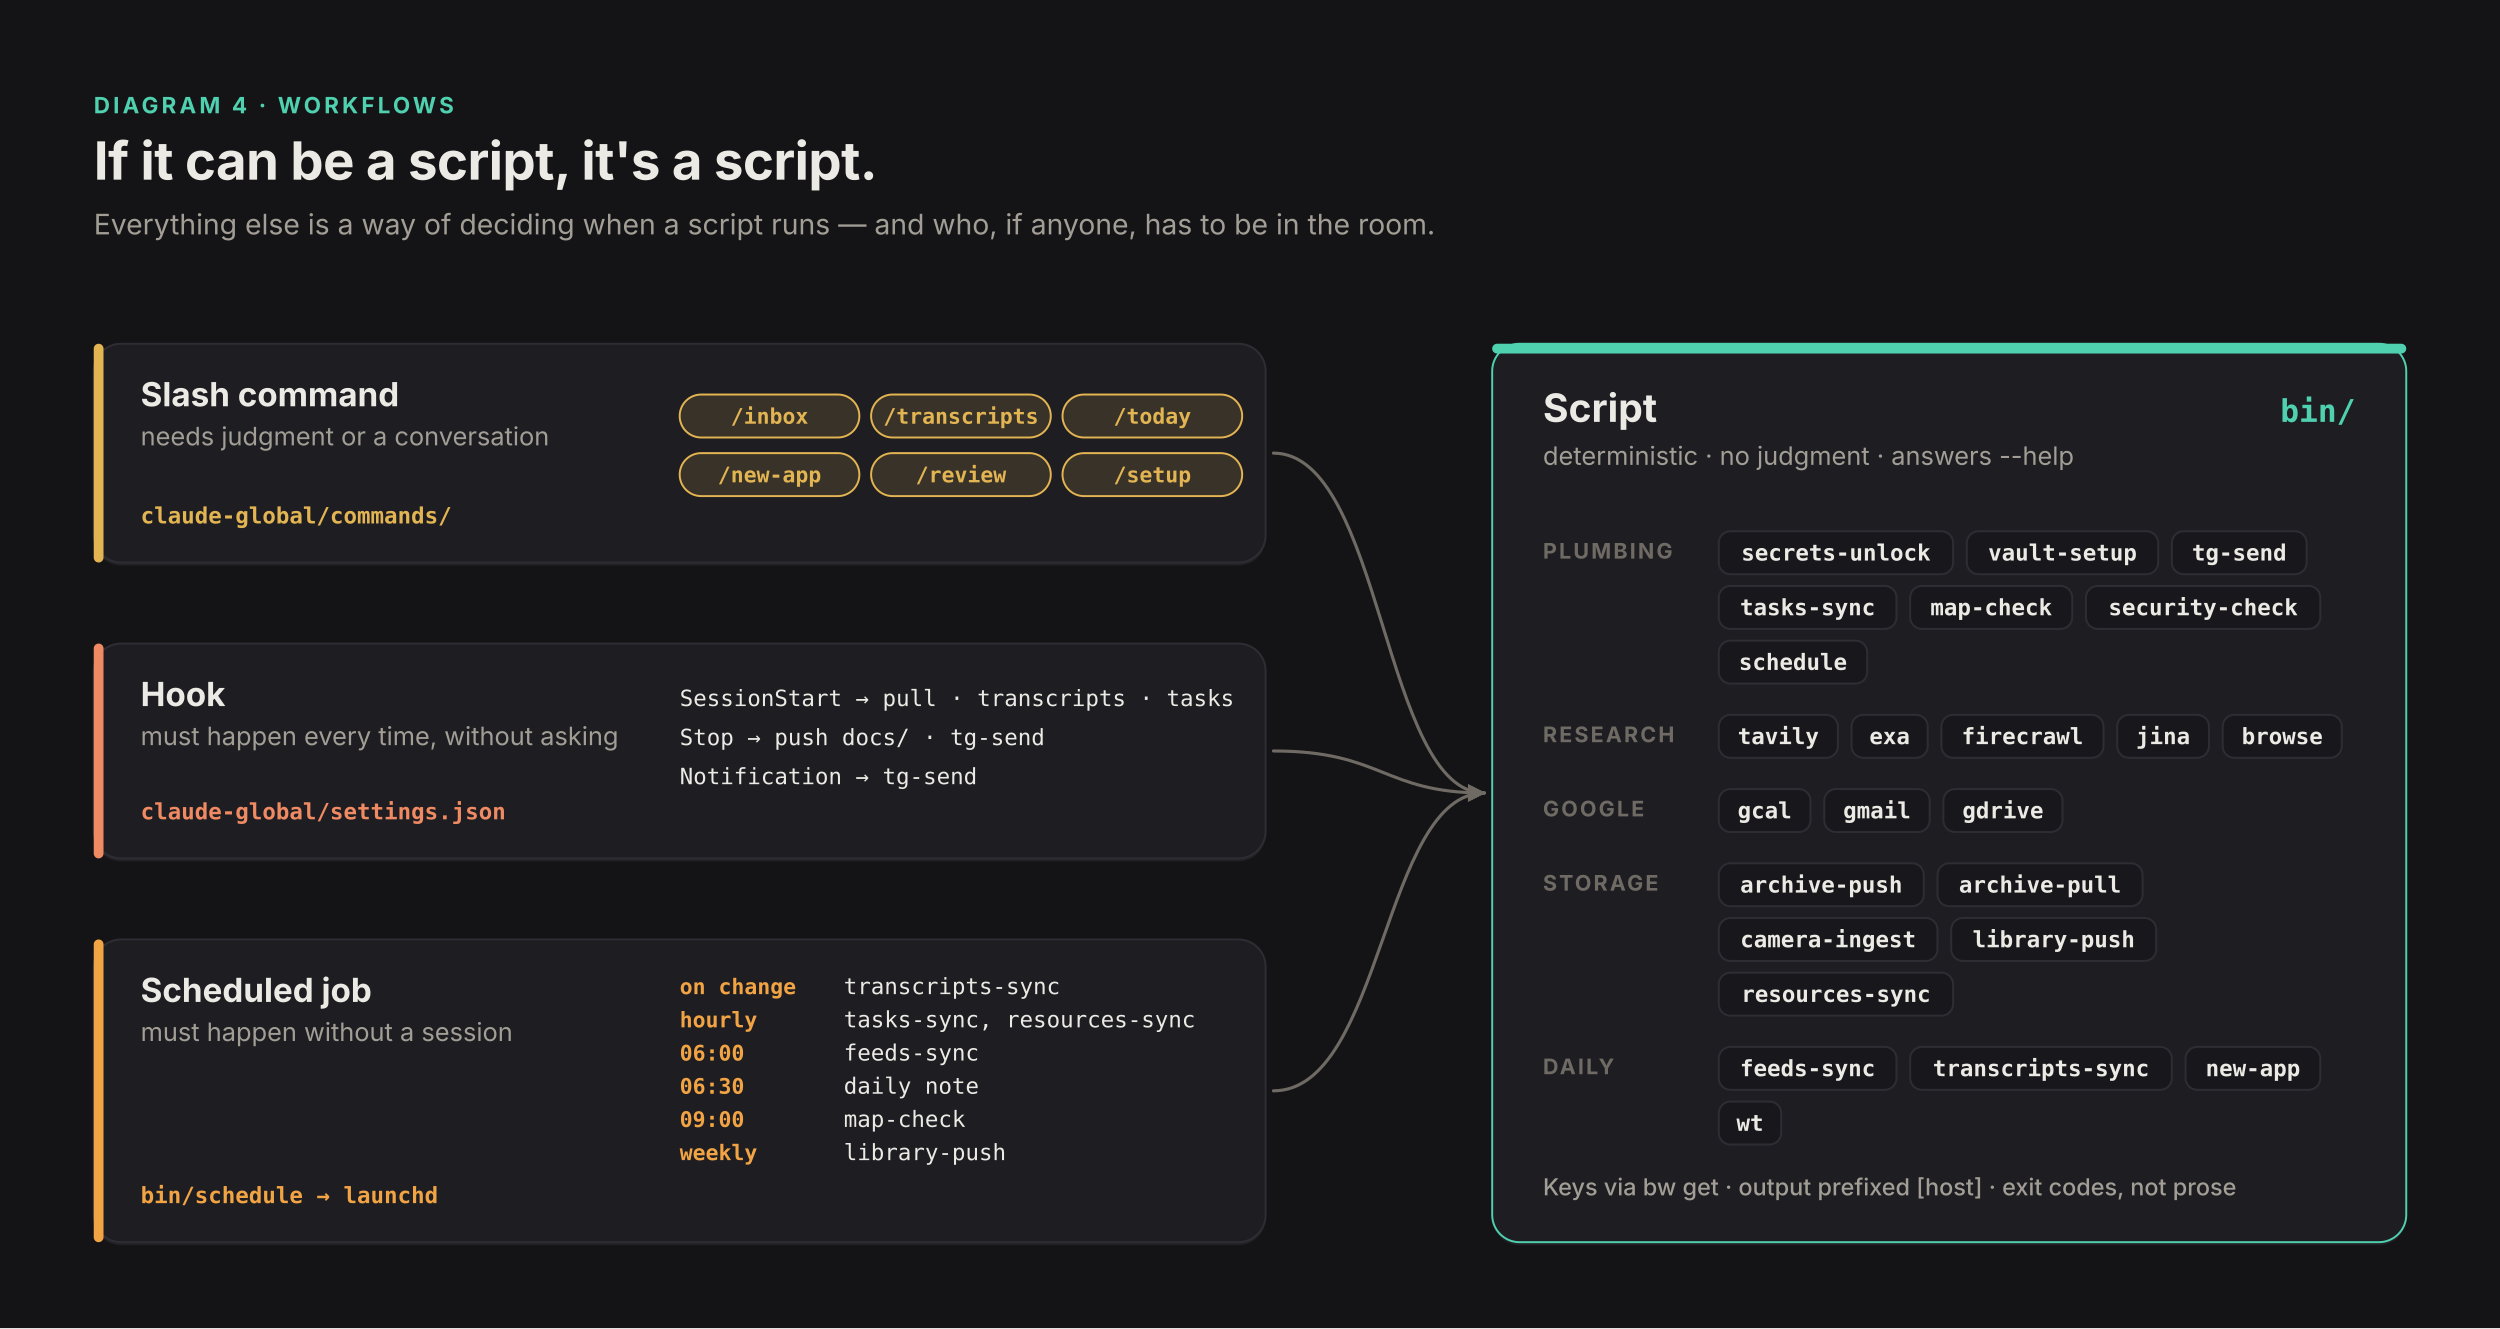
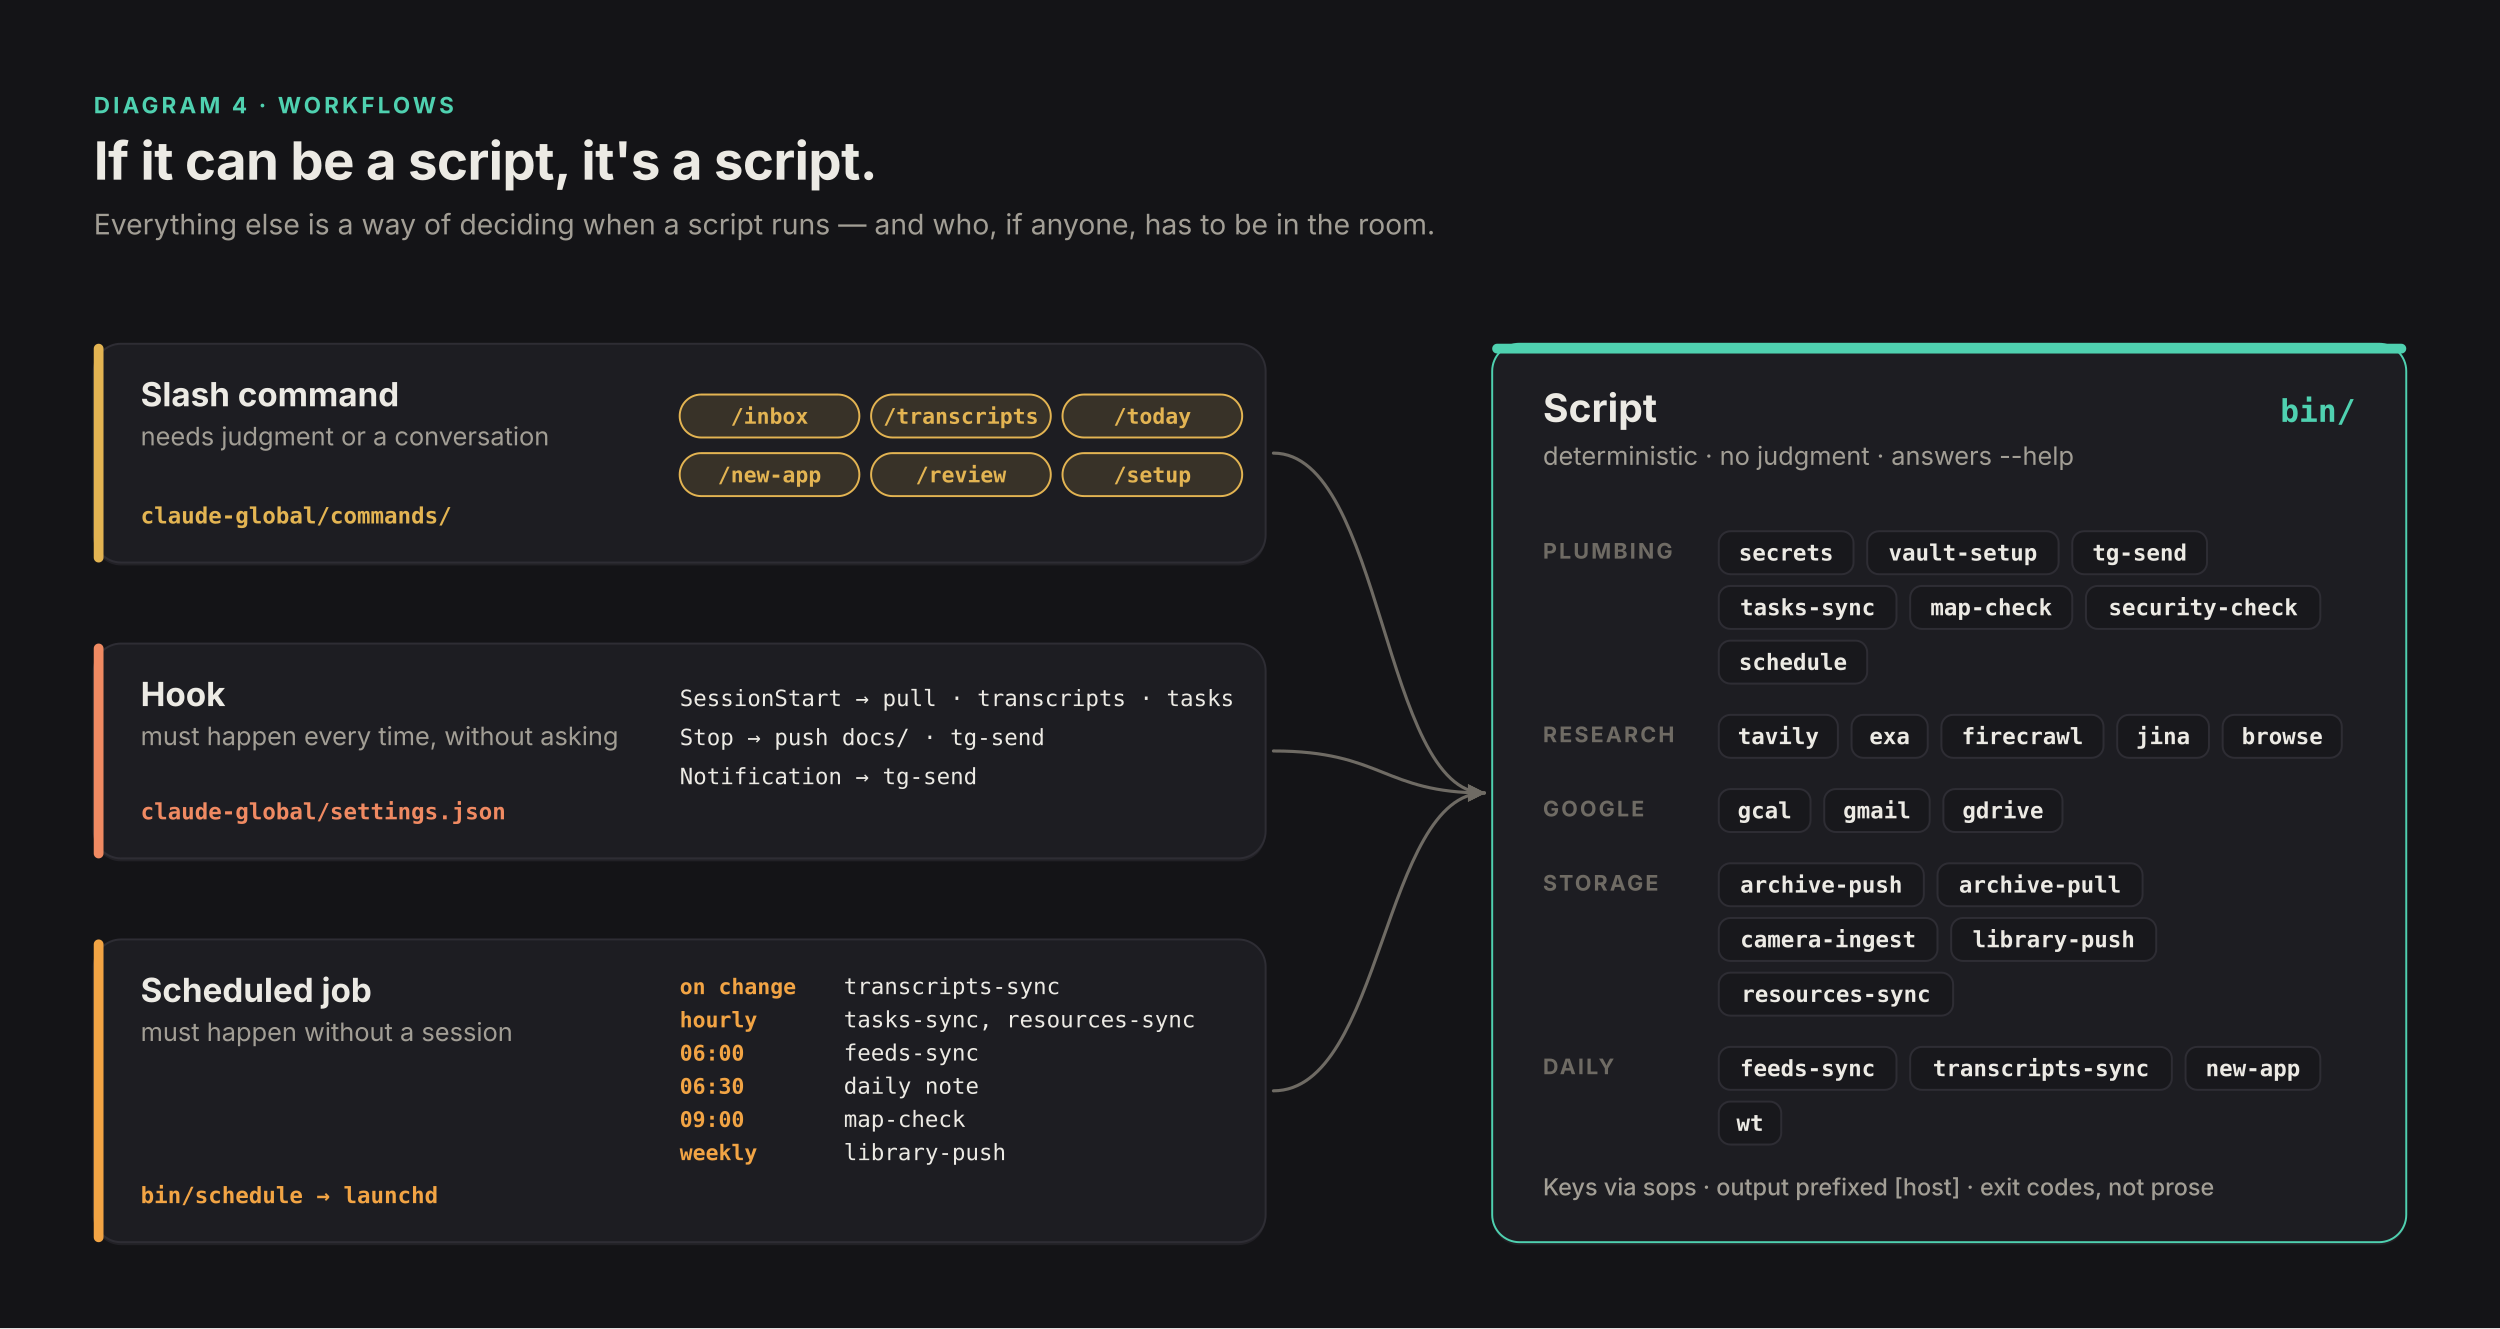
<svg xmlns="http://www.w3.org/2000/svg" viewBox="0 0 1280 680" width="1280" height="680" role="img" aria-labelledby="t d" font-family="Inter, -apple-system, BlinkMacSystemFont, 'Segoe UI', Helvetica, Arial, sans-serif">
  <defs>
    <marker id="m6F6B64" viewBox="0 0 10 10" refX="8.5" refY="5" markerWidth="7" markerHeight="7" orient="auto-start-reverse">
      <path d="M1,1 L9,5 L1,9 z" fill="#6F6B64" />
    </marker>
    <pattern id="hatch" width="8" height="8" patternUnits="userSpaceOnUse" patternTransform="rotate(45)">
      <line x1="0" y1="0" x2="0" y2="8" stroke="#2E2D34" stroke-width="3" />
    </pattern>
  </defs>
  <rect width="1280" height="680" fill="#141417" />
  <text x="48" y="58" font-size="11.5" font-weight="700" fill="#4FD1B0" text-anchor="start" letter-spacing="0.14em">DIAGRAM 4 · WORKFLOWS</text>
  <text x="48" y="92" font-size="27" font-weight="650" fill="#ECEAE4" text-anchor="start" letter-spacing="-0.01em">If it can be a script, it's a script.</text>
  <text x="48" y="120" font-size="14.5" font-weight="400" fill="#A29E95" text-anchor="start">Everything else is a way of deciding when a script runs — and who, if anyone, has to be in the room.</text>
  <rect x="48" y="177.5" width="600" height="112" rx="14" fill="#2E2D34" fill-opacity="0.55" />
  <rect x="48" y="176" width="600" height="112" rx="14" fill="#1D1D22" stroke="#2E2D34" stroke-width="1" />
  <rect x="48" y="176" width="5" height="112" rx="2.5" fill="#E3B452" />
  <text x="72" y="208" font-size="17" font-weight="700" fill="#ECEAE4" text-anchor="start">Slash command</text>
  <text x="72" y="228" font-size="13" font-weight="400" fill="#A29E95" text-anchor="start">needs judgment or a conversation</text>
  <text x="72" y="268" font-size="11.5" font-weight="600" fill="#E3B452" text-anchor="start" font-family="ui-monospace, 'SF Mono', SFMono-Regular, Menlo, Consolas, monospace">claude-global/commands/</text>
  <rect x="348" y="202" width="92" height="22" rx="11.0" fill="#E3B452" stroke="#E3B452" stroke-width="1" fill-opacity="0.14" />
  <text x="394.0" y="216.96" font-size="11" font-weight="600" fill="#E3B452" text-anchor="middle" font-family="ui-monospace, 'SF Mono', SFMono-Regular, Menlo, Consolas, monospace">/inbox</text>
  <rect x="446" y="202" width="92" height="22" rx="11.0" fill="#E3B452" stroke="#E3B452" stroke-width="1" fill-opacity="0.14" />
  <text x="492.0" y="216.96" font-size="11" font-weight="600" fill="#E3B452" text-anchor="middle" font-family="ui-monospace, 'SF Mono', SFMono-Regular, Menlo, Consolas, monospace">/transcripts</text>
  <rect x="544" y="202" width="92" height="22" rx="11.0" fill="#E3B452" stroke="#E3B452" stroke-width="1" fill-opacity="0.14" />
  <text x="590.0" y="216.96" font-size="11" font-weight="600" fill="#E3B452" text-anchor="middle" font-family="ui-monospace, 'SF Mono', SFMono-Regular, Menlo, Consolas, monospace">/today</text>
  <rect x="348" y="232" width="92" height="22" rx="11.0" fill="#E3B452" stroke="#E3B452" stroke-width="1" fill-opacity="0.14" />
  <text x="394.0" y="246.96" font-size="11" font-weight="600" fill="#E3B452" text-anchor="middle" font-family="ui-monospace, 'SF Mono', SFMono-Regular, Menlo, Consolas, monospace">/new-app</text>
  <rect x="446" y="232" width="92" height="22" rx="11.0" fill="#E3B452" stroke="#E3B452" stroke-width="1" fill-opacity="0.14" />
  <text x="492.0" y="246.96" font-size="11" font-weight="600" fill="#E3B452" text-anchor="middle" font-family="ui-monospace, 'SF Mono', SFMono-Regular, Menlo, Consolas, monospace">/review</text>
  <rect x="544" y="232" width="92" height="22" rx="11.0" fill="#E3B452" stroke="#E3B452" stroke-width="1" fill-opacity="0.14" />
  <text x="590.0" y="246.96" font-size="11" font-weight="600" fill="#E3B452" text-anchor="middle" font-family="ui-monospace, 'SF Mono', SFMono-Regular, Menlo, Consolas, monospace">/setup</text>
  <path d="M652,232.0 C708,232.0 708,406.0 760,406.0" fill="none" stroke="#6F6B64" stroke-width="1.6" stroke-linecap="round" stroke-linejoin="round" marker-end="url(#m6F6B64)" />
  <rect x="48" y="331.0" width="600" height="110" rx="14" fill="#2E2D34" fill-opacity="0.55" />
  <rect x="48" y="329.5" width="600" height="110" rx="14" fill="#1D1D22" stroke="#2E2D34" stroke-width="1" />
  <rect x="48" y="329.5" width="5" height="110" rx="2.5" fill="#F08A62" />
  <text x="72" y="361.5" font-size="17" font-weight="700" fill="#ECEAE4" text-anchor="start">Hook</text>
  <text x="72" y="381.5" font-size="13" font-weight="400" fill="#A29E95" text-anchor="start">must happen every time, without asking</text>
  <text x="72" y="419.5" font-size="11.5" font-weight="600" fill="#F08A62" text-anchor="start" font-family="ui-monospace, 'SF Mono', SFMono-Regular, Menlo, Consolas, monospace">claude-global/settings.json</text>
  <text x="348" y="361.5" font-size="11.5" font-weight="500" fill="#ECEAE4" text-anchor="start" font-family="ui-monospace, 'SF Mono', SFMono-Regular, Menlo, Consolas, monospace">SessionStart → pull · transcripts · tasks</text>
  <text x="348" y="381.5" font-size="11.5" font-weight="500" fill="#ECEAE4" text-anchor="start" font-family="ui-monospace, 'SF Mono', SFMono-Regular, Menlo, Consolas, monospace">Stop → push docs/ · tg-send</text>
  <text x="348" y="401.5" font-size="11.5" font-weight="500" fill="#ECEAE4" text-anchor="start" font-family="ui-monospace, 'SF Mono', SFMono-Regular, Menlo, Consolas, monospace">Notification → tg-send</text>
  <path d="M652,384.5 C708,384.5 708,406.0 760,406.0" fill="none" stroke="#6F6B64" stroke-width="1.6" stroke-linecap="round" stroke-linejoin="round" marker-end="url(#m6F6B64)" />
  <rect x="48" y="482.5" width="600" height="155" rx="14" fill="#2E2D34" fill-opacity="0.55" />
  <rect x="48" y="481.0" width="600" height="155" rx="14" fill="#1D1D22" stroke="#2E2D34" stroke-width="1" />
  <rect x="48" y="481.0" width="5" height="155" rx="2.5" fill="#F2A444" />
  <text x="72" y="513.0" font-size="17" font-weight="700" fill="#ECEAE4" text-anchor="start">Scheduled job</text>
  <text x="72" y="533.0" font-size="13" font-weight="400" fill="#A29E95" text-anchor="start">must happen without a session</text>
  <text x="72" y="616.0" font-size="11.5" font-weight="600" fill="#F2A444" text-anchor="start" font-family="ui-monospace, 'SF Mono', SFMono-Regular, Menlo, Consolas, monospace">bin/schedule → launchd</text>
  <text x="348" y="509.0" font-size="11" font-weight="700" fill="#F2A444" text-anchor="start" font-family="ui-monospace, 'SF Mono', SFMono-Regular, Menlo, Consolas, monospace">on change</text>
  <text x="432" y="509.0" font-size="11.5" font-weight="500" fill="#ECEAE4" text-anchor="start" font-family="ui-monospace, 'SF Mono', SFMono-Regular, Menlo, Consolas, monospace">transcripts-sync</text>
  <text x="348" y="526.0" font-size="11" font-weight="700" fill="#F2A444" text-anchor="start" font-family="ui-monospace, 'SF Mono', SFMono-Regular, Menlo, Consolas, monospace">hourly</text>
  <text x="432" y="526.0" font-size="11.5" font-weight="500" fill="#ECEAE4" text-anchor="start" font-family="ui-monospace, 'SF Mono', SFMono-Regular, Menlo, Consolas, monospace">tasks-sync, resources-sync</text>
  <text x="348" y="543.0" font-size="11" font-weight="700" fill="#F2A444" text-anchor="start" font-family="ui-monospace, 'SF Mono', SFMono-Regular, Menlo, Consolas, monospace">06:00</text>
  <text x="432" y="543.0" font-size="11.5" font-weight="500" fill="#ECEAE4" text-anchor="start" font-family="ui-monospace, 'SF Mono', SFMono-Regular, Menlo, Consolas, monospace">feeds-sync</text>
  <text x="348" y="560.0" font-size="11" font-weight="700" fill="#F2A444" text-anchor="start" font-family="ui-monospace, 'SF Mono', SFMono-Regular, Menlo, Consolas, monospace">06:30</text>
  <text x="432" y="560.0" font-size="11.5" font-weight="500" fill="#ECEAE4" text-anchor="start" font-family="ui-monospace, 'SF Mono', SFMono-Regular, Menlo, Consolas, monospace">daily note</text>
  <text x="348" y="577.0" font-size="11" font-weight="700" fill="#F2A444" text-anchor="start" font-family="ui-monospace, 'SF Mono', SFMono-Regular, Menlo, Consolas, monospace">09:00</text>
  <text x="432" y="577.0" font-size="11.5" font-weight="500" fill="#ECEAE4" text-anchor="start" font-family="ui-monospace, 'SF Mono', SFMono-Regular, Menlo, Consolas, monospace">map-check</text>
  <text x="348" y="594.0" font-size="11" font-weight="700" fill="#F2A444" text-anchor="start" font-family="ui-monospace, 'SF Mono', SFMono-Regular, Menlo, Consolas, monospace">weekly</text>
  <text x="432" y="594.0" font-size="11.5" font-weight="500" fill="#ECEAE4" text-anchor="start" font-family="ui-monospace, 'SF Mono', SFMono-Regular, Menlo, Consolas, monospace">library-push</text>
  <path d="M652,558.5 C708,558.5 708,406.0 760,406.0" fill="none" stroke="#6F6B64" stroke-width="1.6" stroke-linecap="round" stroke-linejoin="round" marker-end="url(#m6F6B64)" />
  <rect x="764" y="177.5" width="468" height="460" rx="14" fill="#2E2D34" fill-opacity="0.55" />
  <rect x="764" y="176" width="468" height="460" rx="14" fill="#1D1D22" stroke="#4FD1B0" stroke-width="1" />
  <rect x="764" y="176" width="468" height="5" rx="2.5" fill="#4FD1B0" />
  <text x="790" y="216" font-size="20" font-weight="700" fill="#ECEAE4" text-anchor="start">Script</text>
  <text x="790" y="238" font-size="13" font-weight="400" fill="#A29E95" text-anchor="start">deterministic · no judgment · answers --help</text>
  <text x="1206" y="216" font-size="16" font-weight="700" fill="#4FD1B0" text-anchor="end" font-family="ui-monospace, 'SF Mono', SFMono-Regular, Menlo, Consolas, monospace">bin/</text>
  <text x="790" y="286" font-size="11" font-weight="700" fill="#6F6B64" text-anchor="start" letter-spacing="0.1em">PLUMBING</text>
-   <rect x="880" y="272" width="120" height="22" rx="6" fill="#18181C" stroke="#2E2D34" stroke-width="1" />
-   <text x="940.0" y="287" font-size="11.5" font-weight="550" fill="#ECEAE4" text-anchor="middle" font-family="ui-monospace, 'SF Mono', SFMono-Regular, Menlo, Consolas, monospace">secrets-unlock</text>
-   <rect x="1007" y="272" width="98" height="22" rx="6" fill="#18181C" stroke="#2E2D34" stroke-width="1" />
-   <text x="1056.0" y="287" font-size="11.5" font-weight="550" fill="#ECEAE4" text-anchor="middle" font-family="ui-monospace, 'SF Mono', SFMono-Regular, Menlo, Consolas, monospace">vault-setup</text>
-   <rect x="1112" y="272" width="69" height="22" rx="6" fill="#18181C" stroke="#2E2D34" stroke-width="1" />
-   <text x="1146.5" y="287" font-size="11.5" font-weight="550" fill="#ECEAE4" text-anchor="middle" font-family="ui-monospace, 'SF Mono', SFMono-Regular, Menlo, Consolas, monospace">tg-send</text>
+   <rect x="880" y="272" width="69" height="22" rx="6" fill="#18181C" stroke="#2E2D34" stroke-width="1" />
+   <text x="914.5" y="287" font-size="11.5" font-weight="550" fill="#ECEAE4" text-anchor="middle" font-family="ui-monospace, 'SF Mono', SFMono-Regular, Menlo, Consolas, monospace">secrets</text>
+   <rect x="956" y="272" width="98" height="22" rx="6" fill="#18181C" stroke="#2E2D34" stroke-width="1" />
+   <text x="1005.0" y="287" font-size="11.5" font-weight="550" fill="#ECEAE4" text-anchor="middle" font-family="ui-monospace, 'SF Mono', SFMono-Regular, Menlo, Consolas, monospace">vault-setup</text>
+   <rect x="1061" y="272" width="69" height="22" rx="6" fill="#18181C" stroke="#2E2D34" stroke-width="1" />
+   <text x="1095.5" y="287" font-size="11.5" font-weight="550" fill="#ECEAE4" text-anchor="middle" font-family="ui-monospace, 'SF Mono', SFMono-Regular, Menlo, Consolas, monospace">tg-send</text>
  <rect x="880" y="300" width="91" height="22" rx="6" fill="#18181C" stroke="#2E2D34" stroke-width="1" />
  <text x="925.5" y="315" font-size="11.5" font-weight="550" fill="#ECEAE4" text-anchor="middle" font-family="ui-monospace, 'SF Mono', SFMono-Regular, Menlo, Consolas, monospace">tasks-sync</text>
  <rect x="978" y="300" width="83" height="22" rx="6" fill="#18181C" stroke="#2E2D34" stroke-width="1" />
  <text x="1019.5" y="315" font-size="11.5" font-weight="550" fill="#ECEAE4" text-anchor="middle" font-family="ui-monospace, 'SF Mono', SFMono-Regular, Menlo, Consolas, monospace">map-check</text>
  <rect x="1068" y="300" width="120" height="22" rx="6" fill="#18181C" stroke="#2E2D34" stroke-width="1" />
  <text x="1128.0" y="315" font-size="11.5" font-weight="550" fill="#ECEAE4" text-anchor="middle" font-family="ui-monospace, 'SF Mono', SFMono-Regular, Menlo, Consolas, monospace">security-check</text>
  <rect x="880" y="328" width="76" height="22" rx="6" fill="#18181C" stroke="#2E2D34" stroke-width="1" />
  <text x="918.0" y="343" font-size="11.5" font-weight="550" fill="#ECEAE4" text-anchor="middle" font-family="ui-monospace, 'SF Mono', SFMono-Regular, Menlo, Consolas, monospace">schedule</text>
  <text x="790" y="380" font-size="11" font-weight="700" fill="#6F6B64" text-anchor="start" letter-spacing="0.1em">RESEARCH</text>
  <rect x="880" y="366" width="61" height="22" rx="6" fill="#18181C" stroke="#2E2D34" stroke-width="1" />
  <text x="910.5" y="381" font-size="11.5" font-weight="550" fill="#ECEAE4" text-anchor="middle" font-family="ui-monospace, 'SF Mono', SFMono-Regular, Menlo, Consolas, monospace">tavily</text>
  <rect x="948" y="366" width="39" height="22" rx="6" fill="#18181C" stroke="#2E2D34" stroke-width="1" />
  <text x="967.5" y="381" font-size="11.5" font-weight="550" fill="#ECEAE4" text-anchor="middle" font-family="ui-monospace, 'SF Mono', SFMono-Regular, Menlo, Consolas, monospace">exa</text>
  <rect x="994" y="366" width="83" height="22" rx="6" fill="#18181C" stroke="#2E2D34" stroke-width="1" />
  <text x="1035.5" y="381" font-size="11.5" font-weight="550" fill="#ECEAE4" text-anchor="middle" font-family="ui-monospace, 'SF Mono', SFMono-Regular, Menlo, Consolas, monospace">firecrawl</text>
  <rect x="1084" y="366" width="47" height="22" rx="6" fill="#18181C" stroke="#2E2D34" stroke-width="1" />
  <text x="1107.5" y="381" font-size="11.5" font-weight="550" fill="#ECEAE4" text-anchor="middle" font-family="ui-monospace, 'SF Mono', SFMono-Regular, Menlo, Consolas, monospace">jina</text>
  <rect x="1138" y="366" width="61" height="22" rx="6" fill="#18181C" stroke="#2E2D34" stroke-width="1" />
  <text x="1168.5" y="381" font-size="11.5" font-weight="550" fill="#ECEAE4" text-anchor="middle" font-family="ui-monospace, 'SF Mono', SFMono-Regular, Menlo, Consolas, monospace">browse</text>
  <text x="790" y="418" font-size="11" font-weight="700" fill="#6F6B64" text-anchor="start" letter-spacing="0.1em">GOOGLE</text>
  <rect x="880" y="404" width="47" height="22" rx="6" fill="#18181C" stroke="#2E2D34" stroke-width="1" />
  <text x="903.5" y="419" font-size="11.5" font-weight="550" fill="#ECEAE4" text-anchor="middle" font-family="ui-monospace, 'SF Mono', SFMono-Regular, Menlo, Consolas, monospace">gcal</text>
  <rect x="934" y="404" width="54" height="22" rx="6" fill="#18181C" stroke="#2E2D34" stroke-width="1" />
  <text x="961.0" y="419" font-size="11.5" font-weight="550" fill="#ECEAE4" text-anchor="middle" font-family="ui-monospace, 'SF Mono', SFMono-Regular, Menlo, Consolas, monospace">gmail</text>
  <rect x="995" y="404" width="61" height="22" rx="6" fill="#18181C" stroke="#2E2D34" stroke-width="1" />
  <text x="1025.5" y="419" font-size="11.5" font-weight="550" fill="#ECEAE4" text-anchor="middle" font-family="ui-monospace, 'SF Mono', SFMono-Regular, Menlo, Consolas, monospace">gdrive</text>
  <text x="790" y="456" font-size="11" font-weight="700" fill="#6F6B64" text-anchor="start" letter-spacing="0.1em">STORAGE</text>
  <rect x="880" y="442" width="105" height="22" rx="6" fill="#18181C" stroke="#2E2D34" stroke-width="1" />
  <text x="932.5" y="457" font-size="11.5" font-weight="550" fill="#ECEAE4" text-anchor="middle" font-family="ui-monospace, 'SF Mono', SFMono-Regular, Menlo, Consolas, monospace">archive-push</text>
  <rect x="992" y="442" width="105" height="22" rx="6" fill="#18181C" stroke="#2E2D34" stroke-width="1" />
  <text x="1044.5" y="457" font-size="11.5" font-weight="550" fill="#ECEAE4" text-anchor="middle" font-family="ui-monospace, 'SF Mono', SFMono-Regular, Menlo, Consolas, monospace">archive-pull</text>
  <rect x="880" y="470" width="112" height="22" rx="6" fill="#18181C" stroke="#2E2D34" stroke-width="1" />
  <text x="936.0" y="485" font-size="11.5" font-weight="550" fill="#ECEAE4" text-anchor="middle" font-family="ui-monospace, 'SF Mono', SFMono-Regular, Menlo, Consolas, monospace">camera-ingest</text>
  <rect x="999" y="470" width="105" height="22" rx="6" fill="#18181C" stroke="#2E2D34" stroke-width="1" />
  <text x="1051.5" y="485" font-size="11.5" font-weight="550" fill="#ECEAE4" text-anchor="middle" font-family="ui-monospace, 'SF Mono', SFMono-Regular, Menlo, Consolas, monospace">library-push</text>
  <rect x="880" y="498" width="120" height="22" rx="6" fill="#18181C" stroke="#2E2D34" stroke-width="1" />
  <text x="940.0" y="513" font-size="11.5" font-weight="550" fill="#ECEAE4" text-anchor="middle" font-family="ui-monospace, 'SF Mono', SFMono-Regular, Menlo, Consolas, monospace">resources-sync</text>
  <text x="790" y="550" font-size="11" font-weight="700" fill="#6F6B64" text-anchor="start" letter-spacing="0.1em">DAILY</text>
  <rect x="880" y="536" width="91" height="22" rx="6" fill="#18181C" stroke="#2E2D34" stroke-width="1" />
  <text x="925.5" y="551" font-size="11.5" font-weight="550" fill="#ECEAE4" text-anchor="middle" font-family="ui-monospace, 'SF Mono', SFMono-Regular, Menlo, Consolas, monospace">feeds-sync</text>
  <rect x="978" y="536" width="134" height="22" rx="6" fill="#18181C" stroke="#2E2D34" stroke-width="1" />
  <text x="1045.0" y="551" font-size="11.5" font-weight="550" fill="#ECEAE4" text-anchor="middle" font-family="ui-monospace, 'SF Mono', SFMono-Regular, Menlo, Consolas, monospace">transcripts-sync</text>
  <rect x="1119" y="536" width="69" height="22" rx="6" fill="#18181C" stroke="#2E2D34" stroke-width="1" />
  <text x="1153.5" y="551" font-size="11.5" font-weight="550" fill="#ECEAE4" text-anchor="middle" font-family="ui-monospace, 'SF Mono', SFMono-Regular, Menlo, Consolas, monospace">new-app</text>
  <rect x="880" y="564" width="32" height="22" rx="6" fill="#18181C" stroke="#2E2D34" stroke-width="1" />
  <text x="896.0" y="579" font-size="11.5" font-weight="550" fill="#ECEAE4" text-anchor="middle" font-family="ui-monospace, 'SF Mono', SFMono-Regular, Menlo, Consolas, monospace">wt</text>
-   <text x="790" y="612" font-size="12" font-weight="500" fill="#A29E95" text-anchor="start">Keys via bw get · output prefixed [host] · exit codes, not prose</text>
+   <text x="790" y="612" font-size="12" font-weight="500" fill="#A29E95" text-anchor="start">Keys via sops · output prefixed [host] · exit codes, not prose</text>
</svg>
